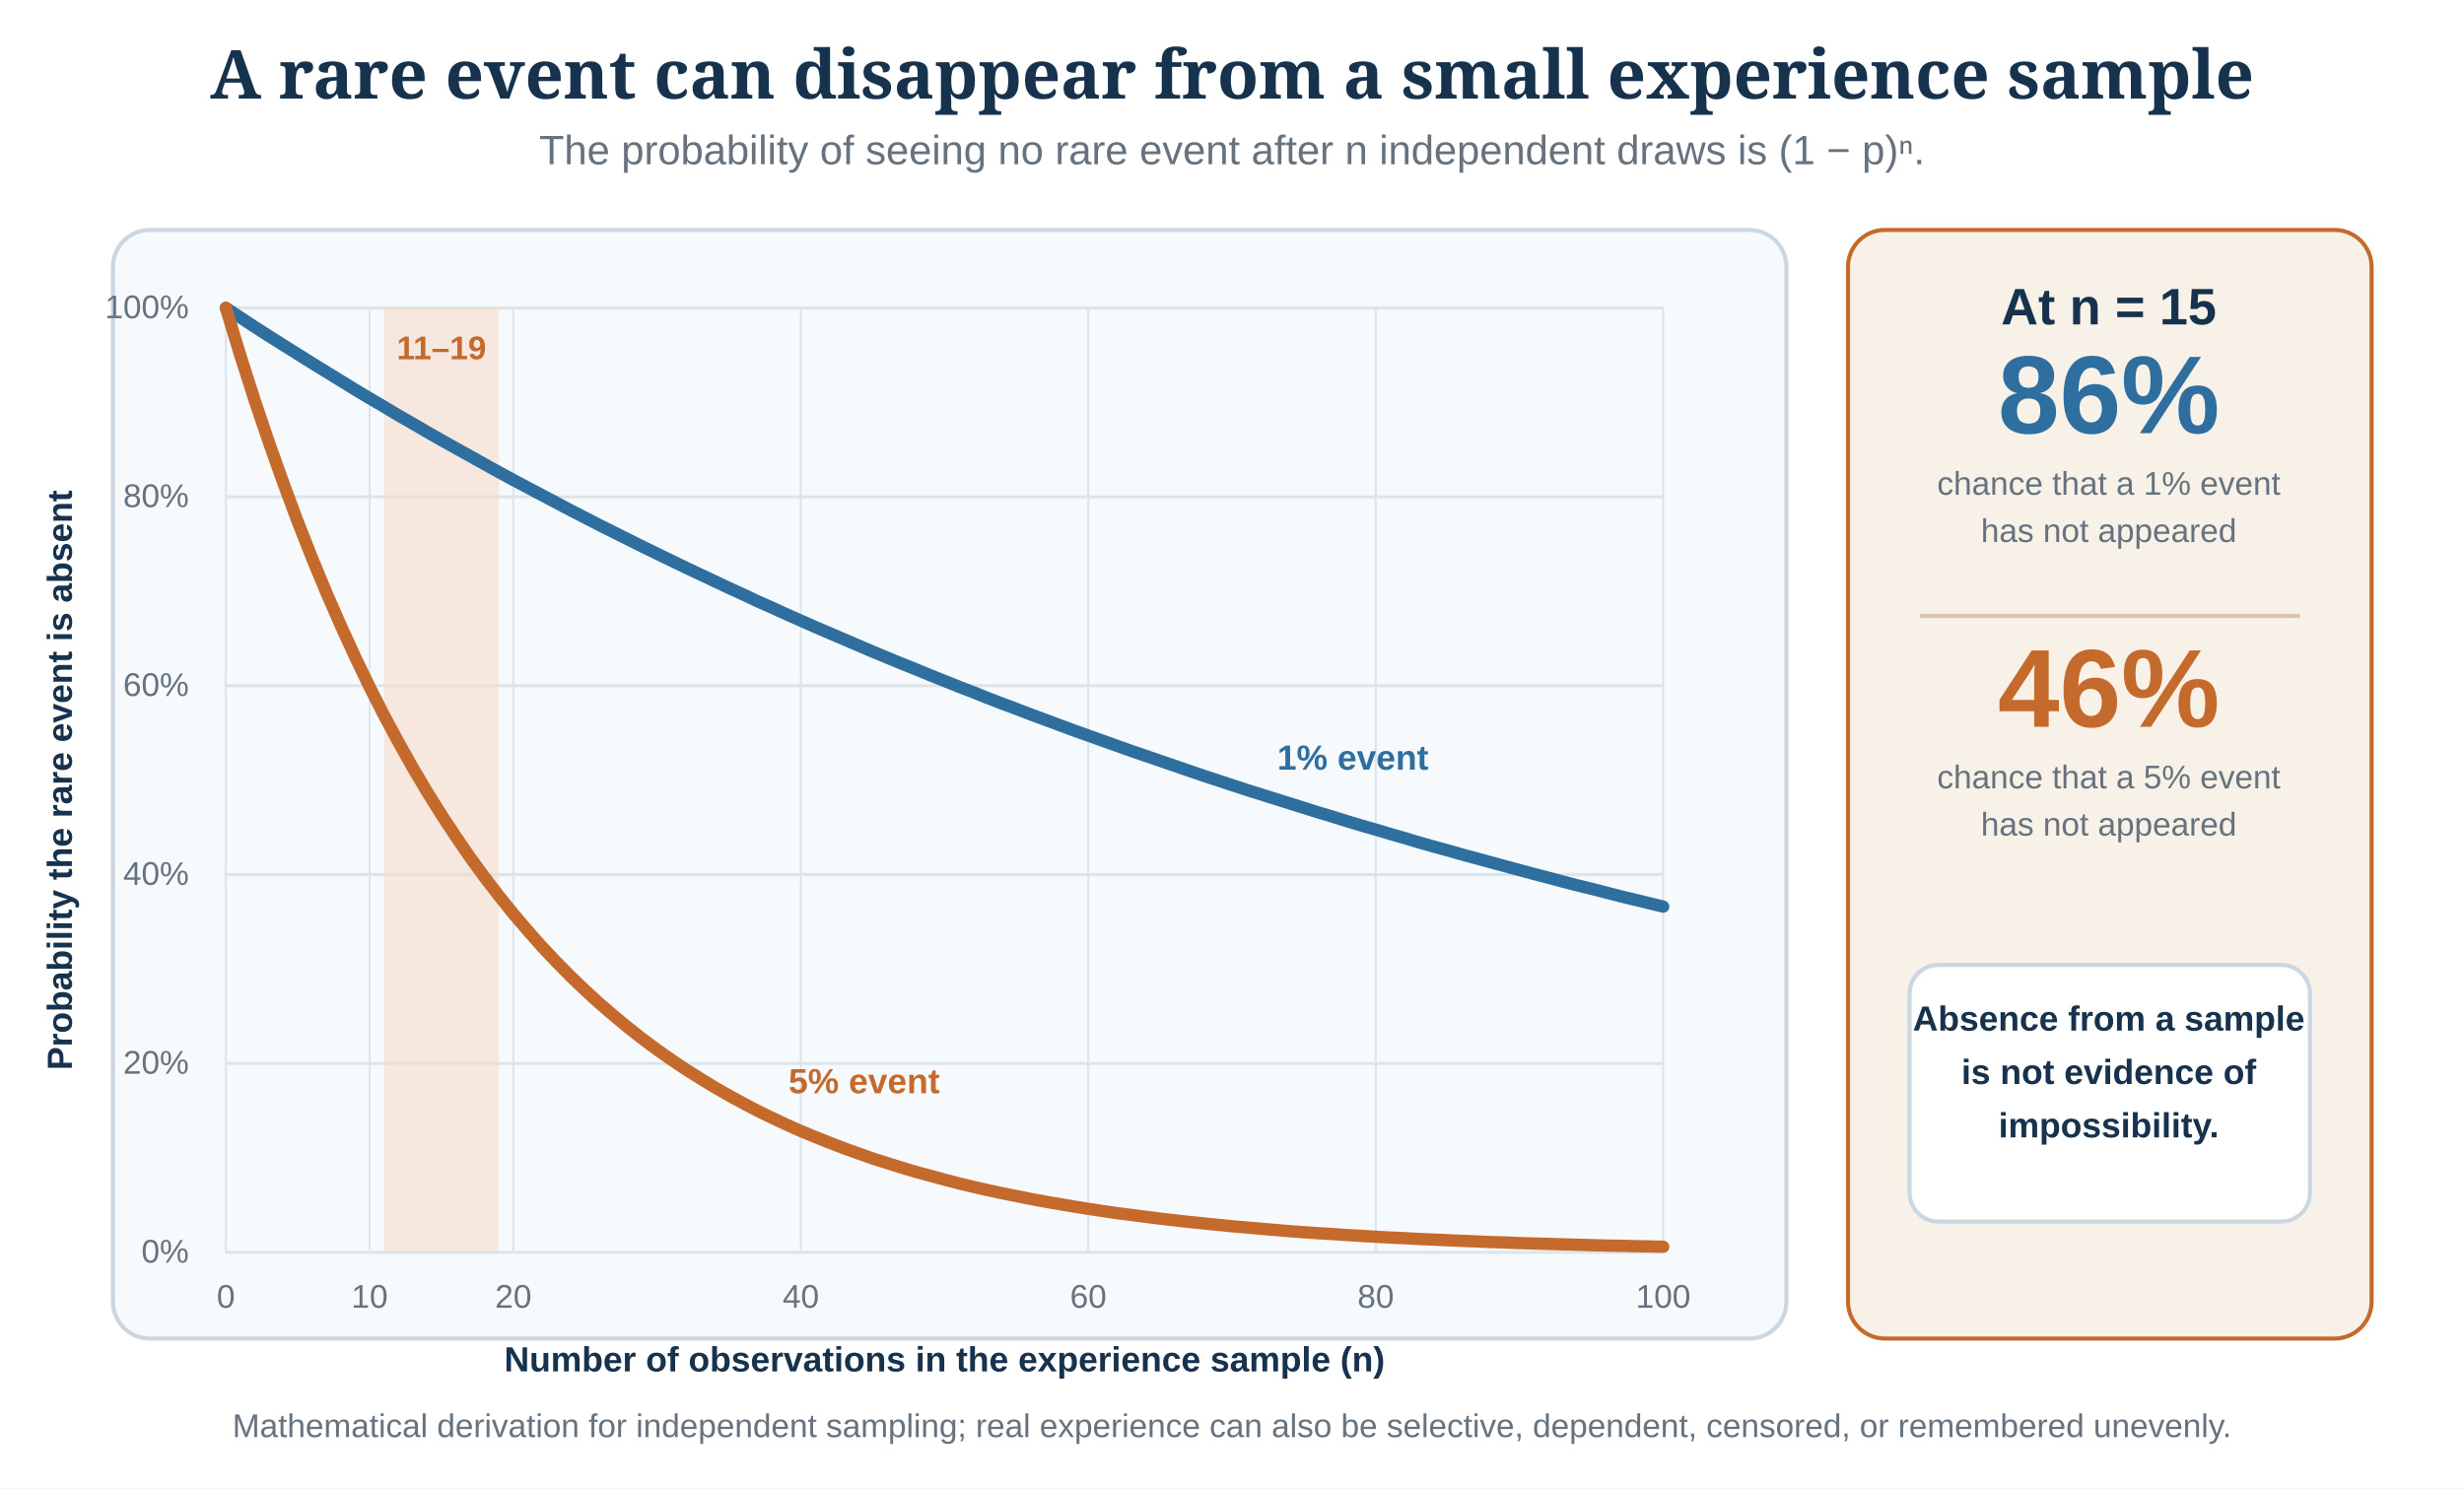
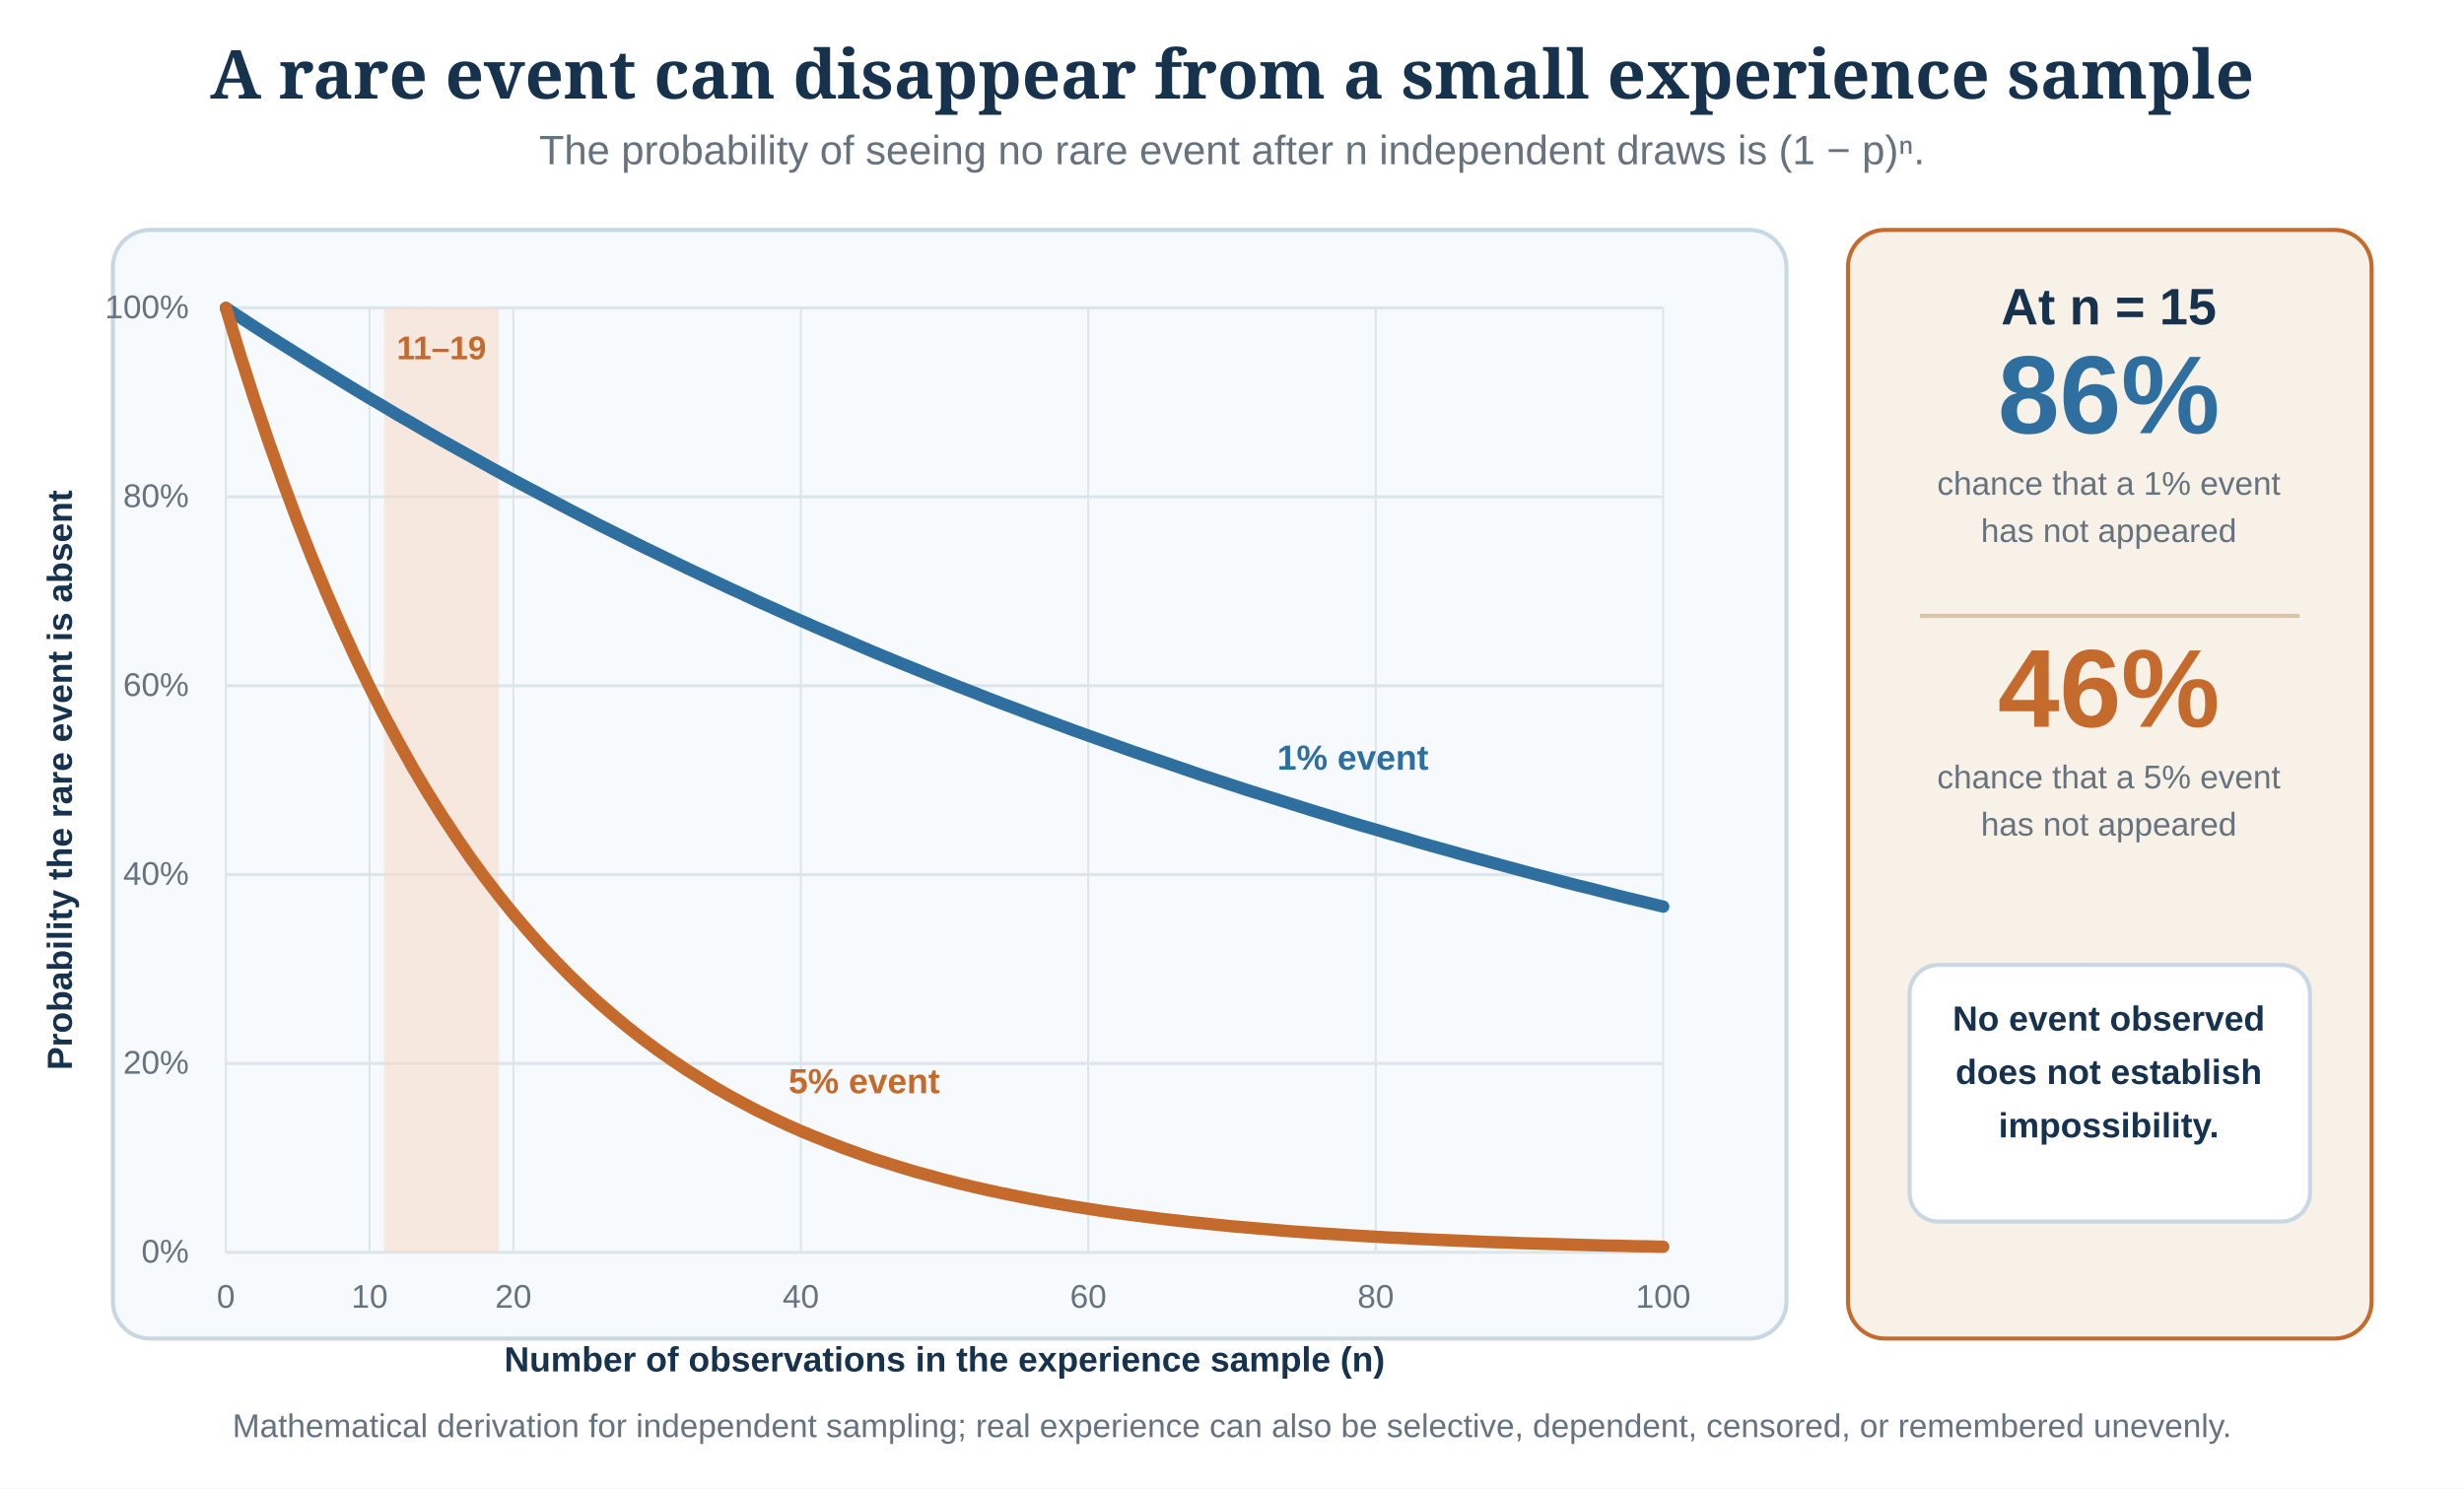
<svg xmlns="http://www.w3.org/2000/svg" width="1200" height="725" viewBox="0 0 1200 725" role="img" aria-labelledby="title desc">
  <defs>
    <marker id="blueArrow" viewBox="0 0 10 8" markerWidth="10" markerHeight="8" refX="9" refY="4" orient="auto" markerUnits="userSpaceOnUse">
      <path d="M0.5 0.8 L9 4 L0.5 7.2 Z" fill="#2f6f9f" />
    </marker>
    <marker id="orangeArrow" viewBox="0 0 10 8" markerWidth="10" markerHeight="8" refX="9" refY="4" orient="auto" markerUnits="userSpaceOnUse">
      <path d="M0.5 0.8 L9 4 L0.5 7.2 Z" fill="#c56a2d" />
    </marker>
    <filter id="shadow">
      <feDropShadow dx="0" dy="3" stdDeviation="4" flood-color="#17324d" flood-opacity="0.12" />
    </filter>
  </defs>
  <rect width="1200" height="725" fill="#ffffff" />
  <text x="600" y="48" text-anchor="middle" font-family="Georgia, serif" font-size="33.0" font-weight="700" fill="#17324d">A rare event can disappear from a small experience sample</text>
  <text x="600" y="80" text-anchor="middle" font-family="Arial, sans-serif" font-size="20.0" font-weight="400" fill="#66737f">The probability of seeing no rare event after n independent draws is (1 − p)ⁿ.</text>
  <rect x="55" y="112" width="815" height="540" rx="18" fill="#f7fafc" stroke="#c8d7e2" stroke-width="2" />
  <line x1="110" y1="610.0" x2="810" y2="610.0" stroke="#dce5ea" stroke-width="1.5" />
  <text x="92" y="615" text-anchor="end" font-family="Arial, sans-serif" font-size="16" font-weight="400" fill="#66737f">0%</text>
  <line x1="110" y1="518.0" x2="810" y2="518.0" stroke="#dce5ea" stroke-width="1.5" />
  <text x="92" y="523.0" text-anchor="end" font-family="Arial, sans-serif" font-size="16" font-weight="400" fill="#66737f">20%</text>
  <line x1="110" y1="426.0" x2="810" y2="426.0" stroke="#dce5ea" stroke-width="1.5" />
  <text x="92" y="431.0" text-anchor="end" font-family="Arial, sans-serif" font-size="16" font-weight="400" fill="#66737f">40%</text>
  <line x1="110" y1="334.0" x2="810" y2="334.0" stroke="#dce5ea" stroke-width="1.5" />
  <text x="92" y="339.0" text-anchor="end" font-family="Arial, sans-serif" font-size="16" font-weight="400" fill="#66737f">60%</text>
  <line x1="110" y1="242.0" x2="810" y2="242.0" stroke="#dce5ea" stroke-width="1.5" />
  <text x="92" y="247.0" text-anchor="end" font-family="Arial, sans-serif" font-size="16" font-weight="400" fill="#66737f">80%</text>
  <line x1="110" y1="150.0" x2="810" y2="150.0" stroke="#dce5ea" stroke-width="1.5" />
  <text x="92" y="155.0" text-anchor="end" font-family="Arial, sans-serif" font-size="16" font-weight="400" fill="#66737f">100%</text>
  <line x1="110.0" y1="150" x2="110.0" y2="610" stroke="#dce5ea" stroke-width="1" />
  <text x="110.0" y="637" text-anchor="middle" font-family="Arial, sans-serif" font-size="16" font-weight="400" fill="#66737f">0</text>
  <line x1="180.0" y1="150" x2="180.0" y2="610" stroke="#dce5ea" stroke-width="1" />
  <text x="180.0" y="637" text-anchor="middle" font-family="Arial, sans-serif" font-size="16" font-weight="400" fill="#66737f">10</text>
  <line x1="250.0" y1="150" x2="250.0" y2="610" stroke="#dce5ea" stroke-width="1" />
  <text x="250.0" y="637" text-anchor="middle" font-family="Arial, sans-serif" font-size="16" font-weight="400" fill="#66737f">20</text>
  <line x1="390.0" y1="150" x2="390.0" y2="610" stroke="#dce5ea" stroke-width="1" />
  <text x="390.0" y="637" text-anchor="middle" font-family="Arial, sans-serif" font-size="16" font-weight="400" fill="#66737f">40</text>
  <line x1="530.0" y1="150" x2="530.0" y2="610" stroke="#dce5ea" stroke-width="1" />
  <text x="530.0" y="637" text-anchor="middle" font-family="Arial, sans-serif" font-size="16" font-weight="400" fill="#66737f">60</text>
  <line x1="670.0" y1="150" x2="670.0" y2="610" stroke="#dce5ea" stroke-width="1" />
  <text x="670.0" y="637" text-anchor="middle" font-family="Arial, sans-serif" font-size="16" font-weight="400" fill="#66737f">80</text>
  <line x1="810.0" y1="150" x2="810.0" y2="610" stroke="#dce5ea" stroke-width="1" />
  <text x="810.0" y="637" text-anchor="middle" font-family="Arial, sans-serif" font-size="16" font-weight="400" fill="#66737f">100</text>
  <rect x="187.0" y="150" width="56.0" height="460" fill="#f6d9c7" opacity="0.55" />
  <text x="215.0" y="175" text-anchor="middle" font-family="Arial, sans-serif" font-size="16" font-weight="700" fill="#c56a2d">11–19</text>
  <text x="460.0" y="668" text-anchor="middle" font-family="Arial, sans-serif" font-size="17.0" font-weight="700" fill="#17324d">Number of observations in the experience sample (n)</text>
  <text x="35" y="380.0" text-anchor="middle" font-family="Arial, sans-serif" font-size="17.0" font-weight="700" fill="#17324d" transform="rotate(-90 35 380.0)">Probability the rare event is absent</text>
  <polyline points="110.0,150.0 117.0,154.6 124.0,159.2 131.0,163.7 138.0,168.1 145.0,172.5 152.0,176.9 159.0,181.2 166.0,185.5 173.0,189.8 180.0,194.0 187.0,198.1 194.0,202.3 201.0,206.3 208.0,210.4 215.0,214.4 222.0,218.3 229.0,222.2 236.0,226.1 243.0,230.0 250.0,233.8 257.0,237.5 264.0,241.2 271.0,244.9 278.0,248.6 285.0,252.2 292.0,255.8 299.0,259.3 306.0,262.8 313.0,266.3 320.0,269.7 327.0,273.1 334.0,276.5 341.0,279.8 348.0,283.1 355.0,286.4 362.0,289.6 369.0,292.9 376.0,296.0 383.0,299.2 390.0,302.3 397.0,305.4 404.0,308.4 411.0,311.4 418.0,314.4 425.0,317.4 432.0,320.3 439.0,323.2 446.0,326.0 453.0,328.9 460.0,331.7 467.0,334.5 474.0,337.2 481.0,340.0 488.0,342.7 495.0,345.3 502.0,348.0 509.0,350.6 516.0,353.2 523.0,355.8 530.0,358.3 537.0,360.8 544.0,363.3 551.0,365.8 558.0,368.2 565.0,370.6 572.0,373.0 579.0,375.4 586.0,377.8 593.0,380.1 600.0,382.4 607.0,384.7 614.0,386.9 621.0,389.1 628.0,391.3 635.0,393.5 642.0,395.7 649.0,397.8 656.0,400.0 663.0,402.1 670.0,404.1 677.0,406.2 684.0,408.2 691.0,410.3 698.0,412.3 705.0,414.2 712.0,416.2 719.0,418.1 726.0,420.0 733.0,421.9 740.0,423.8 747.0,425.7 754.0,427.5 761.0,429.4 768.0,431.2 775.0,432.9 782.0,434.7 789.0,436.5 796.0,438.2 803.0,439.9 810.0,441.6" fill="none" stroke="#2f6f9f" stroke-width="6" stroke-linecap="round" />
  <text x="622.0" y="374.904" text-anchor="start" font-family="Arial, sans-serif" font-size="17.0" font-weight="700" fill="#2f6f9f">1% event</text>
  <polyline points="110.0,150.0 117.0,173.0 124.0,194.9 131.0,215.6 138.0,235.3 145.0,254.1 152.0,271.9 159.0,288.8 166.0,304.8 173.0,320.1 180.0,334.6 187.0,348.4 194.0,361.4 201.0,373.9 208.0,385.7 215.0,396.9 222.0,407.5 229.0,417.7 236.0,427.3 243.0,436.4 250.0,445.1 257.0,453.3 264.0,461.2 271.0,468.6 278.0,475.7 285.0,482.4 292.0,488.8 299.0,494.8 306.0,500.6 313.0,506.1 320.0,511.3 327.0,516.2 334.0,520.9 341.0,525.3 348.0,529.6 355.0,533.6 362.0,537.4 369.0,541.1 376.0,544.5 383.0,547.8 390.0,550.9 397.0,553.8 404.0,556.6 411.0,559.3 418.0,561.8 425.0,564.3 432.0,566.5 439.0,568.7 446.0,570.8 453.0,572.7 460.0,574.6 467.0,576.4 474.0,578.1 481.0,579.7 488.0,581.2 495.0,582.6 502.0,584.0 509.0,585.3 516.0,586.5 523.0,587.7 530.0,588.8 537.0,589.9 544.0,590.9 551.0,591.8 558.0,592.7 565.0,593.6 572.0,594.4 579.0,595.2 586.0,595.9 593.0,596.6 600.0,597.3 607.0,597.9 614.0,598.5 621.0,599.1 628.0,599.7 635.0,600.2 642.0,600.7 649.0,601.1 656.0,601.6 663.0,602.0 670.0,602.4 677.0,602.8 684.0,603.1 691.0,603.5 698.0,603.8 705.0,604.1 712.0,604.4 719.0,604.7 726.0,605.0 733.0,605.2 740.0,605.5 747.0,605.7 754.0,605.9 761.0,606.1 768.0,606.3 775.0,606.5 782.0,606.7 789.0,606.8 796.0,607.0 803.0,607.1 810.0,607.3" fill="none" stroke="#c56a2d" stroke-width="6" stroke-linecap="round" />
  <text x="384.0" y="532.498" text-anchor="start" font-family="Arial, sans-serif" font-size="17.0" font-weight="700" fill="#c56a2d">5% event</text>
  <rect x="900" y="112" width="255" height="540" rx="18" fill="#f7f1e8" stroke="#c56a2d" stroke-width="2" />
  <text x="1027" y="158" text-anchor="middle" font-family="Arial, sans-serif" font-size="25.0" font-weight="700" fill="#17324d">At n = 15</text>
  <text x="1027" y="211" text-anchor="middle" font-family="Arial, sans-serif" font-size="54.0" font-weight="700" fill="#2f6f9f">86%</text>
  <text x="1027" y="241" text-anchor="middle" font-family="Arial, sans-serif" font-size="16.0" font-weight="400" fill="#66737f">chance that a 1% event</text>
  <text x="1027" y="264" text-anchor="middle" font-family="Arial, sans-serif" font-size="16.0" font-weight="400" fill="#66737f">has not appeared</text>
  <line x1="935" y1="300" x2="1120" y2="300" stroke="#d8c5aa" stroke-width="2" />
  <text x="1027" y="354" text-anchor="middle" font-family="Arial, sans-serif" font-size="54.0" font-weight="700" fill="#c56a2d">46%</text>
  <text x="1027" y="384" text-anchor="middle" font-family="Arial, sans-serif" font-size="16.0" font-weight="400" fill="#66737f">chance that a 5% event</text>
  <text x="1027" y="407" text-anchor="middle" font-family="Arial, sans-serif" font-size="16.0" font-weight="400" fill="#66737f">has not appeared</text>
  <rect x="930" y="470" width="195" height="125" rx="14" fill="#ffffff" stroke="#c8d7e2" stroke-width="2" />
-   <text x="1027" y="502" text-anchor="middle" font-family="Arial, sans-serif" font-size="17.0" font-weight="700" fill="#17324d">Absence from a sample</text>
-   <text x="1027" y="528" text-anchor="middle" font-family="Arial, sans-serif" font-size="17.0" font-weight="700" fill="#17324d">is not evidence of</text>
+   <text x="1027" y="502" text-anchor="middle" font-family="Arial, sans-serif" font-size="17.0" font-weight="700" fill="#17324d">No event observed</text>
+   <text x="1027" y="528" text-anchor="middle" font-family="Arial, sans-serif" font-size="17.0" font-weight="700" fill="#17324d">does not establish</text>
  <text x="1027" y="554" text-anchor="middle" font-family="Arial, sans-serif" font-size="17.0" font-weight="700" fill="#17324d">impossibility.</text>
  <text x="600" y="700" text-anchor="middle" font-family="Arial, sans-serif" font-size="16" font-weight="400" fill="#66737f">Mathematical derivation for independent sampling; real experience can also be selective, dependent, censored, or remembered unevenly.</text>
</svg>
